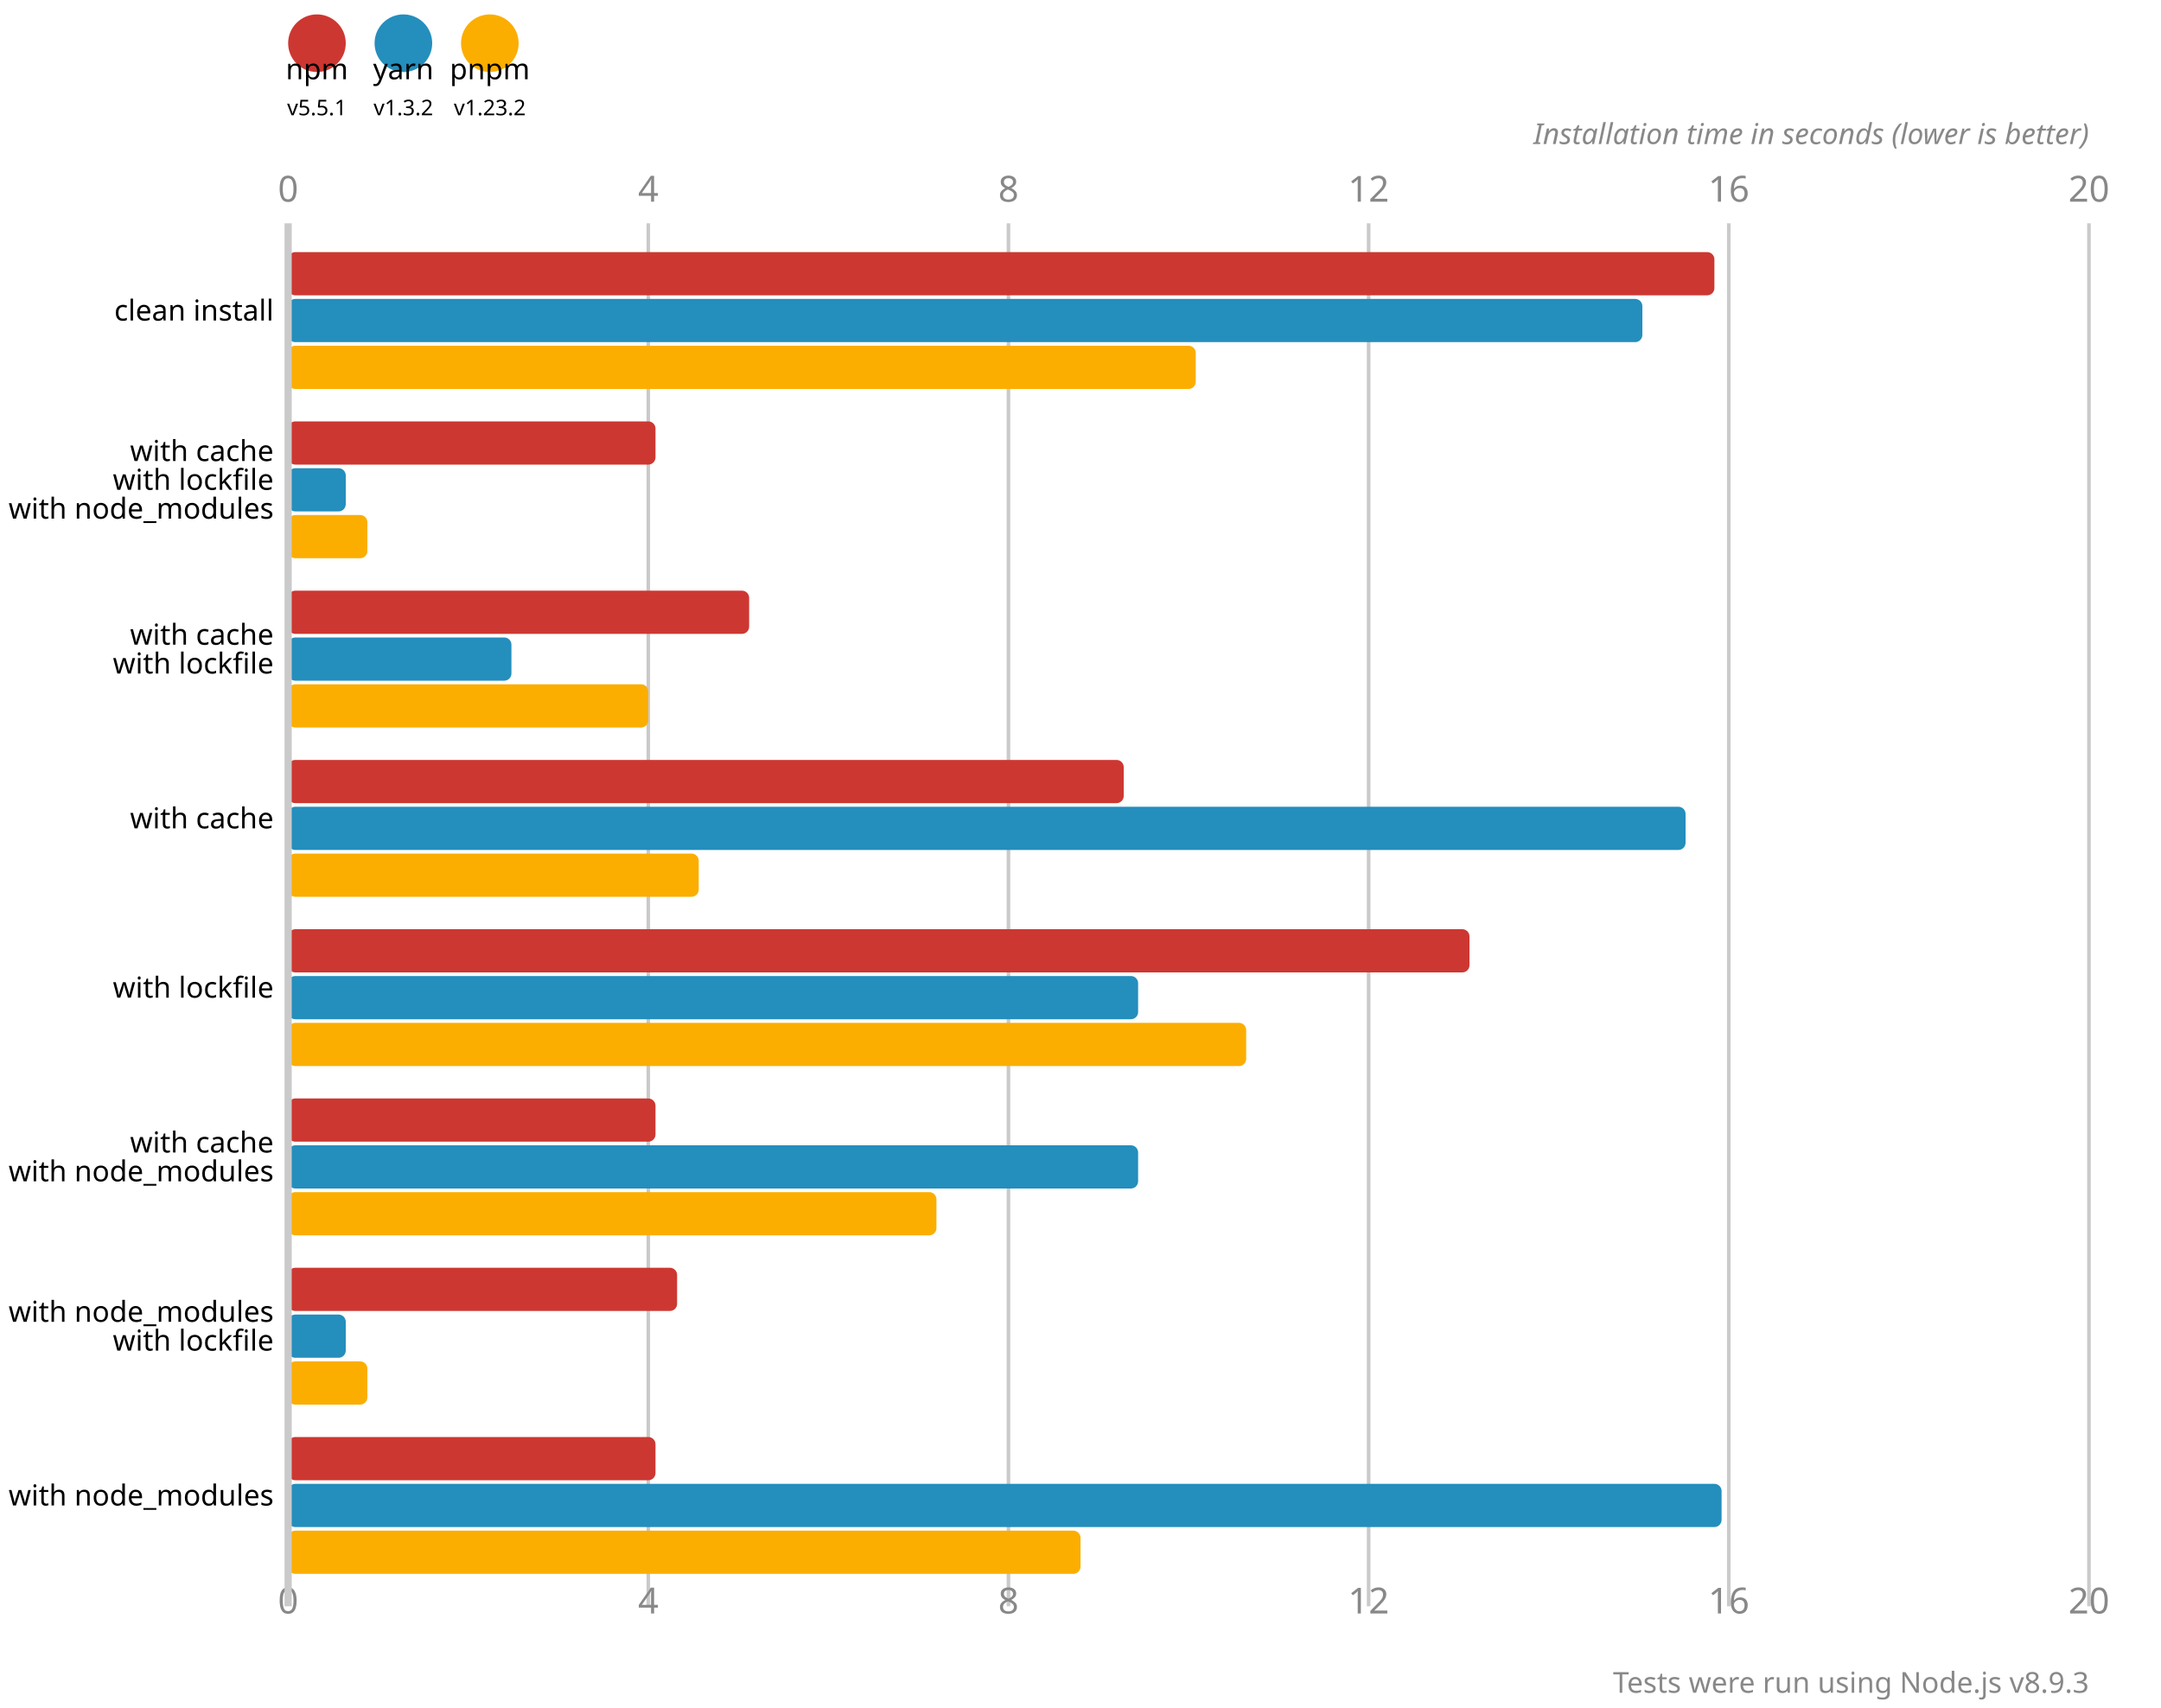
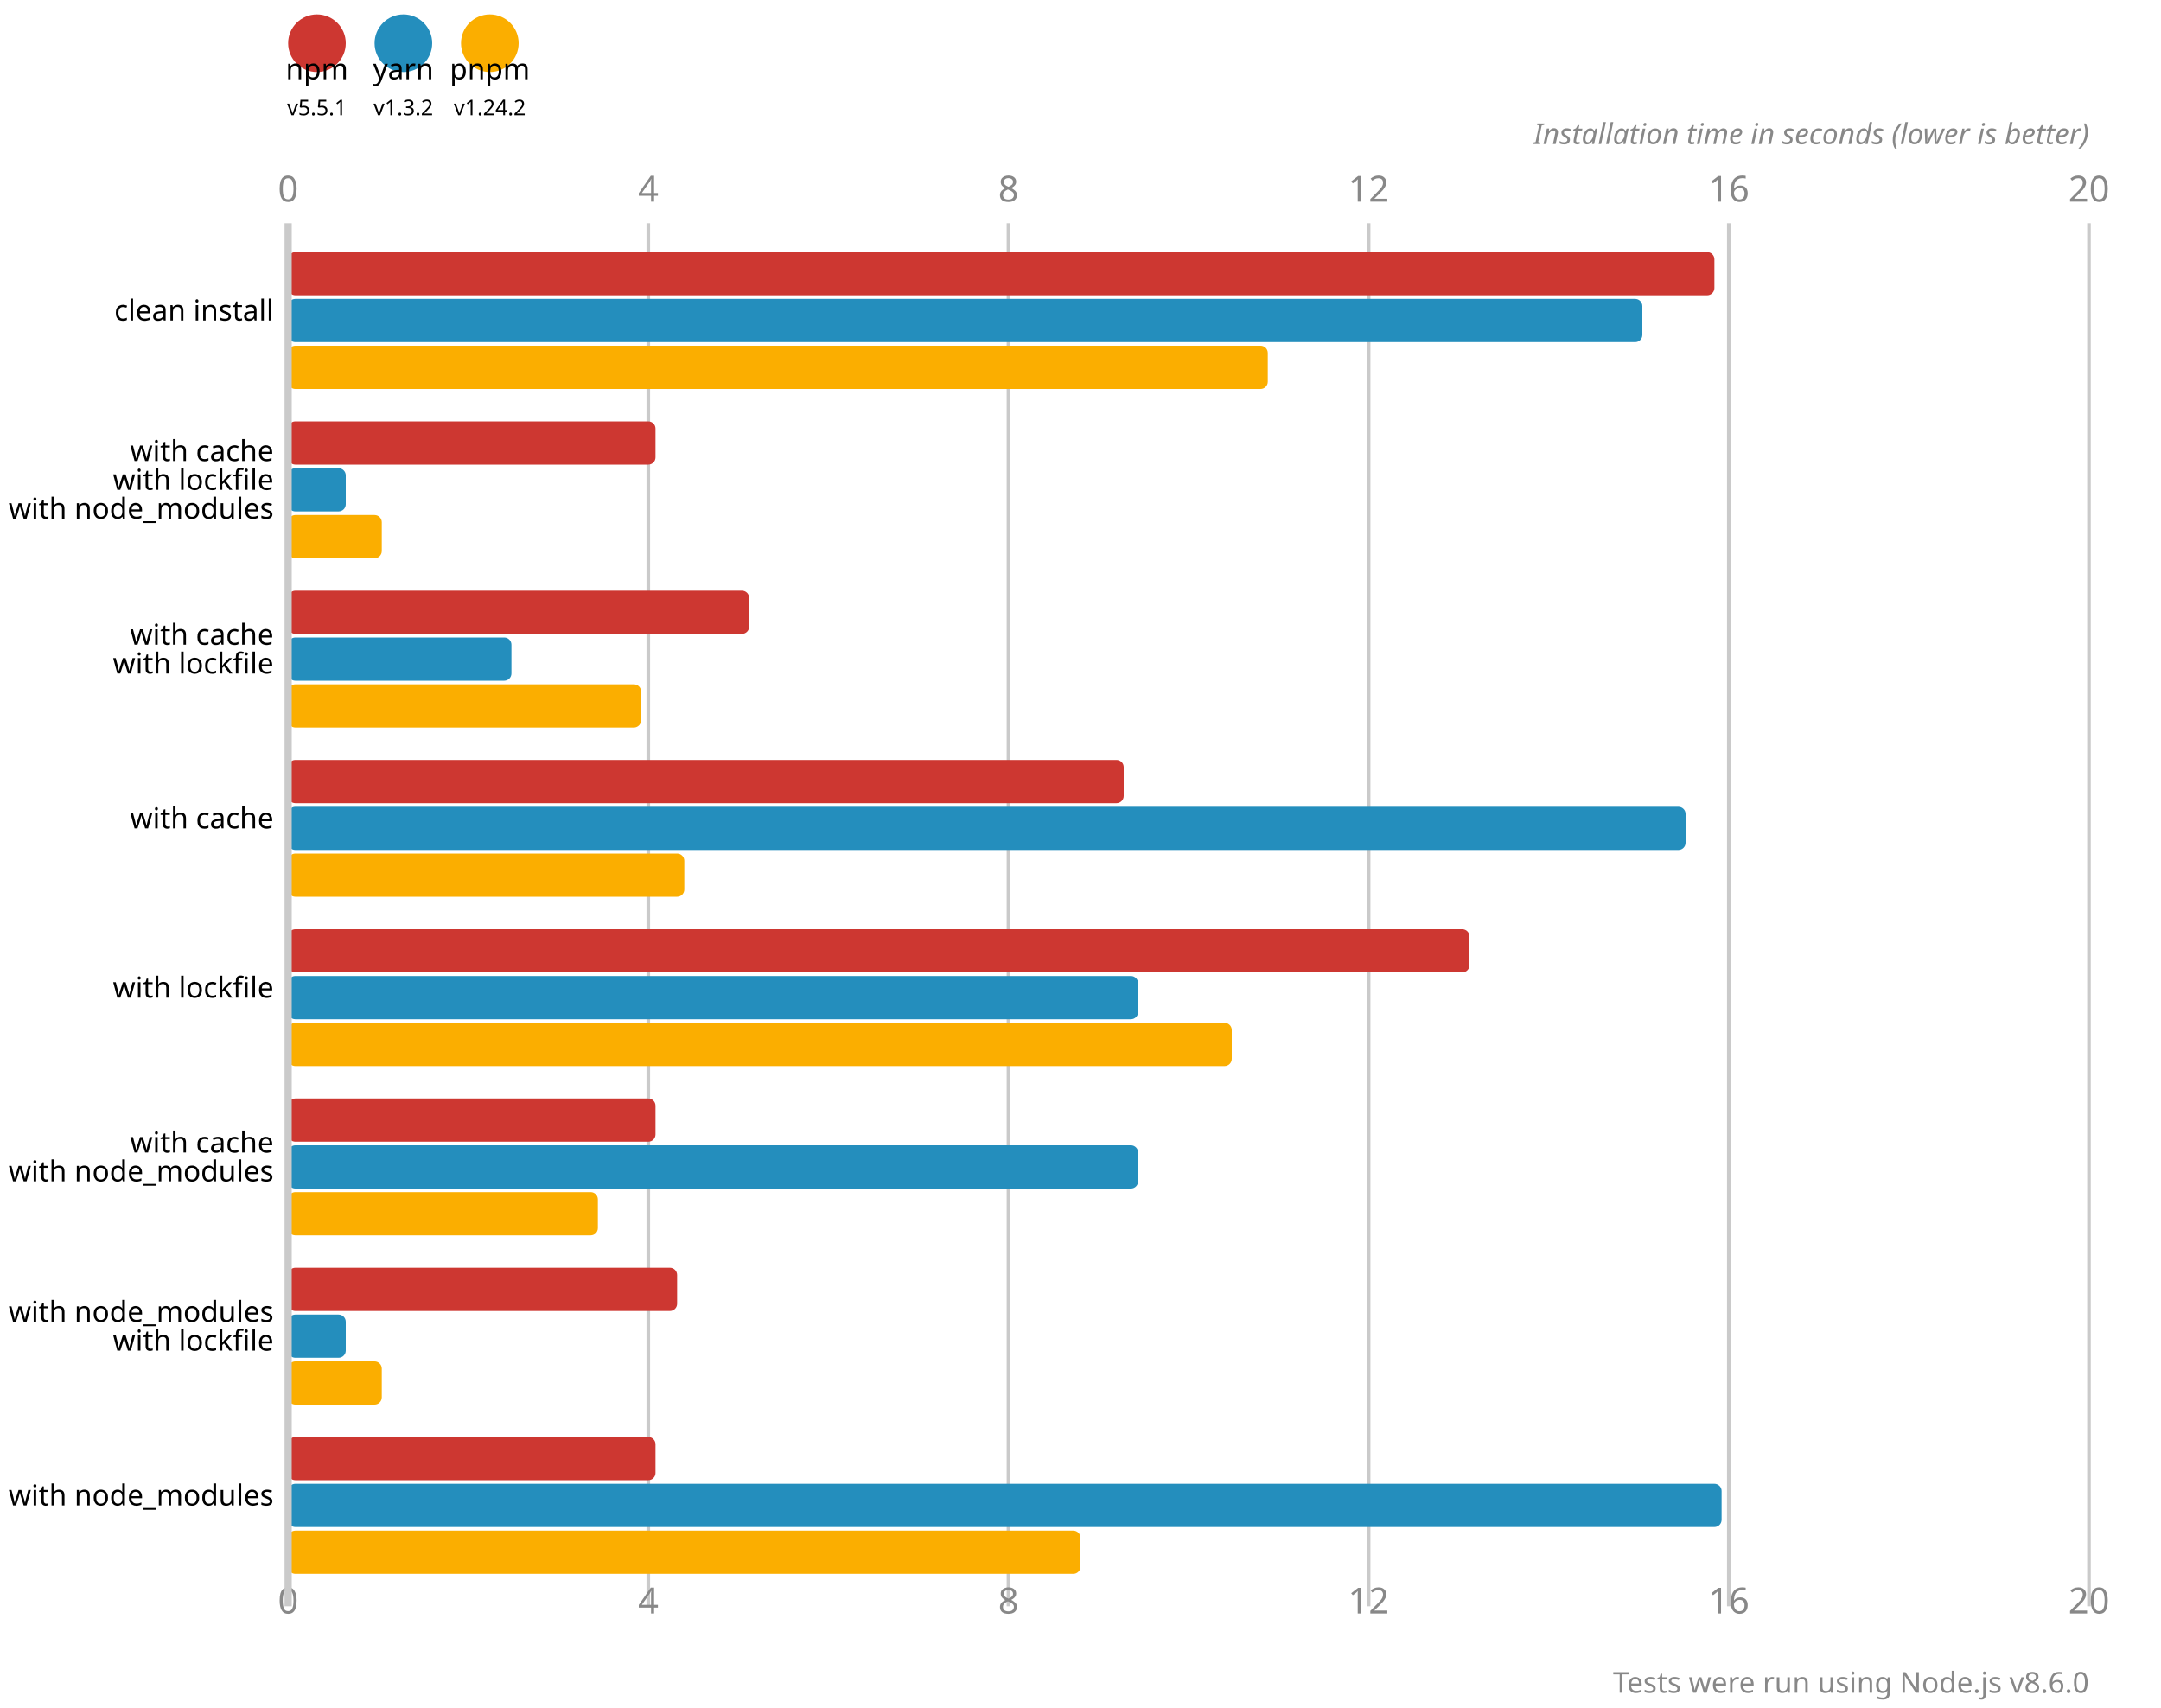
<svg xmlns="http://www.w3.org/2000/svg" version="1.1" viewBox="0 0 300 237">
  <circle cx="44" cy="6" r="4" fill="#cd3731" />
  <text x="44" y="11" font-size="4" font-family="system-ui" alignment-baseline="hanging" text-anchor="middle">npm</text>
  <text x="44" y="16" font-size="3" font-family="system-ui" alignment-baseline="hanging" text-anchor="middle">v5.5.1</text>
  <circle cx="56" cy="6" r="4" fill="#248ebd" />
  <text x="56" y="11" font-size="4" font-family="system-ui" alignment-baseline="hanging" text-anchor="middle">yarn</text>
  <text x="56" y="16" font-size="3" font-family="system-ui" alignment-baseline="hanging" text-anchor="middle">v1.3.2</text>
  <circle cx="68" cy="6" r="4" fill="#fbae00" />
  <text x="68" y="11" font-size="4" font-family="system-ui" alignment-baseline="hanging" text-anchor="middle">pnpm</text>
-   <text x="68" y="16" font-size="3" font-family="system-ui" alignment-baseline="hanging" text-anchor="middle">v1.23.2</text>
+   <text x="68" y="16" font-size="3" font-family="system-ui" alignment-baseline="hanging" text-anchor="middle">v1.24.2</text>
  <text x="40" y="28" fill="#888" font-size="5" font-family="system-ui" text-anchor="middle">0</text>
  <text x="40" y="224" fill="#888" font-size="5" font-family="system-ui" text-anchor="middle" alignment-baseline="hanging">0</text>
  <line x1="90" y1="31" x2="90" y2="223" stroke-width="0.5" stroke="#cacaca" />
  <text x="90" y="28" fill="#888" font-size="5" font-family="system-ui" text-anchor="middle">4</text>
  <text x="90" y="224" fill="#888" font-size="5" font-family="system-ui" text-anchor="middle" alignment-baseline="hanging">4</text>
  <line x1="140" y1="31" x2="140" y2="223" stroke-width="0.5" stroke="#cacaca" />
  <text x="140" y="28" fill="#888" font-size="5" font-family="system-ui" text-anchor="middle">8</text>
  <text x="140" y="224" fill="#888" font-size="5" font-family="system-ui" text-anchor="middle" alignment-baseline="hanging">8</text>
  <line x1="190" y1="31" x2="190" y2="223" stroke-width="0.5" stroke="#cacaca" />
  <text x="190" y="28" fill="#888" font-size="5" font-family="system-ui" text-anchor="middle">12</text>
  <text x="190" y="224" fill="#888" font-size="5" font-family="system-ui" text-anchor="middle" alignment-baseline="hanging">12</text>
  <line x1="240" y1="31" x2="240" y2="223" stroke-width="0.5" stroke="#cacaca" />
  <text x="240" y="28" fill="#888" font-size="5" font-family="system-ui" text-anchor="middle">16</text>
  <text x="240" y="224" fill="#888" font-size="5" font-family="system-ui" text-anchor="middle" alignment-baseline="hanging">16</text>
  <line x1="290" y1="31" x2="290" y2="223" stroke-width="0.5" stroke="#cacaca" />
  <text x="290" y="28" fill="#888" font-size="5" font-family="system-ui" text-anchor="middle">20</text>
  <text x="290" y="224" fill="#888" font-size="5" font-family="system-ui" text-anchor="middle" alignment-baseline="hanging">20</text>
  <text x="290" y="20" font-size="4" font-family="system-ui" font-style="italic" text-anchor="end" fill="#888">Installation time in seconds (lower is better)</text>
  <rect x="40" y="35" width="198" height="6" fill="#cd3731" rx="1" ry="1" />
  <rect x="40" y="41.5" width="188" height="6" fill="#248ebd" rx="1" ry="1" />
-   <rect x="40" y="48" width="126" height="6" fill="#fbae00" rx="1" ry="1" />
+   <rect x="40" y="48" width="136" height="6" fill="#fbae00" rx="1" ry="1" />
  <rect x="40" y="58.5" width="51" height="6" fill="#cd3731" rx="1" ry="1" />
  <rect x="40" y="65" width="8" height="6" fill="#248ebd" rx="1" ry="1" />
-   <rect x="40" y="71.5" width="11" height="6" fill="#fbae00" rx="1" ry="1" />
+   <rect x="40" y="71.5" width="13" height="6" fill="#fbae00" rx="1" ry="1" />
  <rect x="40" y="82" width="64" height="6" fill="#cd3731" rx="1" ry="1" />
  <rect x="40" y="88.5" width="31" height="6" fill="#248ebd" rx="1" ry="1" />
-   <rect x="40" y="95" width="50" height="6" fill="#fbae00" rx="1" ry="1" />
+   <rect x="40" y="95" width="49" height="6" fill="#fbae00" rx="1" ry="1" />
  <rect x="40" y="105.5" width="116" height="6" fill="#cd3731" rx="1" ry="1" />
  <rect x="40" y="112" width="194" height="6" fill="#248ebd" rx="1" ry="1" />
-   <rect x="40" y="118.5" width="57" height="6" fill="#fbae00" rx="1" ry="1" />
+   <rect x="40" y="118.5" width="55" height="6" fill="#fbae00" rx="1" ry="1" />
  <rect x="40" y="129" width="164" height="6" fill="#cd3731" rx="1" ry="1" />
  <rect x="40" y="135.5" width="118" height="6" fill="#248ebd" rx="1" ry="1" />
-   <rect x="40" y="142" width="133" height="6" fill="#fbae00" rx="1" ry="1" />
+   <rect x="40" y="142" width="131" height="6" fill="#fbae00" rx="1" ry="1" />
  <rect x="40" y="152.5" width="51" height="6" fill="#cd3731" rx="1" ry="1" />
  <rect x="40" y="159" width="118" height="6" fill="#248ebd" rx="1" ry="1" />
-   <rect x="40" y="165.5" width="90" height="6" fill="#fbae00" rx="1" ry="1" />
+   <rect x="40" y="165.5" width="43" height="6" fill="#fbae00" rx="1" ry="1" />
  <rect x="40" y="176" width="54" height="6" fill="#cd3731" rx="1" ry="1" />
  <rect x="40" y="182.5" width="8" height="6" fill="#248ebd" rx="1" ry="1" />
-   <rect x="40" y="189" width="11" height="6" fill="#fbae00" rx="1" ry="1" />
+   <rect x="40" y="189" width="13" height="6" fill="#fbae00" rx="1" ry="1" />
  <rect x="40" y="199.5" width="51" height="6" fill="#cd3731" rx="1" ry="1" />
  <rect x="40" y="206" width="199" height="6" fill="#248ebd" rx="1" ry="1" />
  <rect x="40" y="212.5" width="110" height="6" fill="#fbae00" rx="1" ry="1" />
  <line x1="40" y1="31" x2="40" y2="223" stroke-width="1" stroke="#cacaca" />
  <text x="38" y="44.5" font-size="4" font-family="system-ui" alignment-baseline="middle" text-anchor="end">clean install</text>
  <text x="38" y="64" font-size="4" font-family="system-ui" alignment-baseline="middle" text-anchor="end">with cache</text>
  <text x="38" y="68" font-size="4" font-family="system-ui" alignment-baseline="middle" text-anchor="end">with lockfile</text>
  <text x="38" y="72" font-size="4" font-family="system-ui" alignment-baseline="middle" text-anchor="end">with node_modules</text>
  <text x="38" y="89.5" font-size="4" font-family="system-ui" alignment-baseline="middle" text-anchor="end">with cache</text>
  <text x="38" y="93.5" font-size="4" font-family="system-ui" alignment-baseline="middle" text-anchor="end">with lockfile</text>
  <text x="38" y="115" font-size="4" font-family="system-ui" alignment-baseline="middle" text-anchor="end">with cache</text>
  <text x="38" y="138.5" font-size="4" font-family="system-ui" alignment-baseline="middle" text-anchor="end">with lockfile</text>
  <text x="38" y="160" font-size="4" font-family="system-ui" alignment-baseline="middle" text-anchor="end">with cache</text>
  <text x="38" y="164" font-size="4" font-family="system-ui" alignment-baseline="middle" text-anchor="end">with node_modules</text>
  <text x="38" y="183.5" font-size="4" font-family="system-ui" alignment-baseline="middle" text-anchor="end">with node_modules</text>
  <text x="38" y="187.5" font-size="4" font-family="system-ui" alignment-baseline="middle" text-anchor="end">with lockfile</text>
  <text x="38" y="209" font-size="4" font-family="system-ui" alignment-baseline="middle" text-anchor="end">with node_modules</text>
-   <text x="290" y="235" font-size="4" font-family="system-ui" text-anchor="end" fill="#888">Tests were run using Node.js v8.9.3</text>
+   <text x="290" y="235" font-size="4" font-family="system-ui" text-anchor="end" fill="#888">Tests were run using Node.js v8.6.0</text>
</svg>
